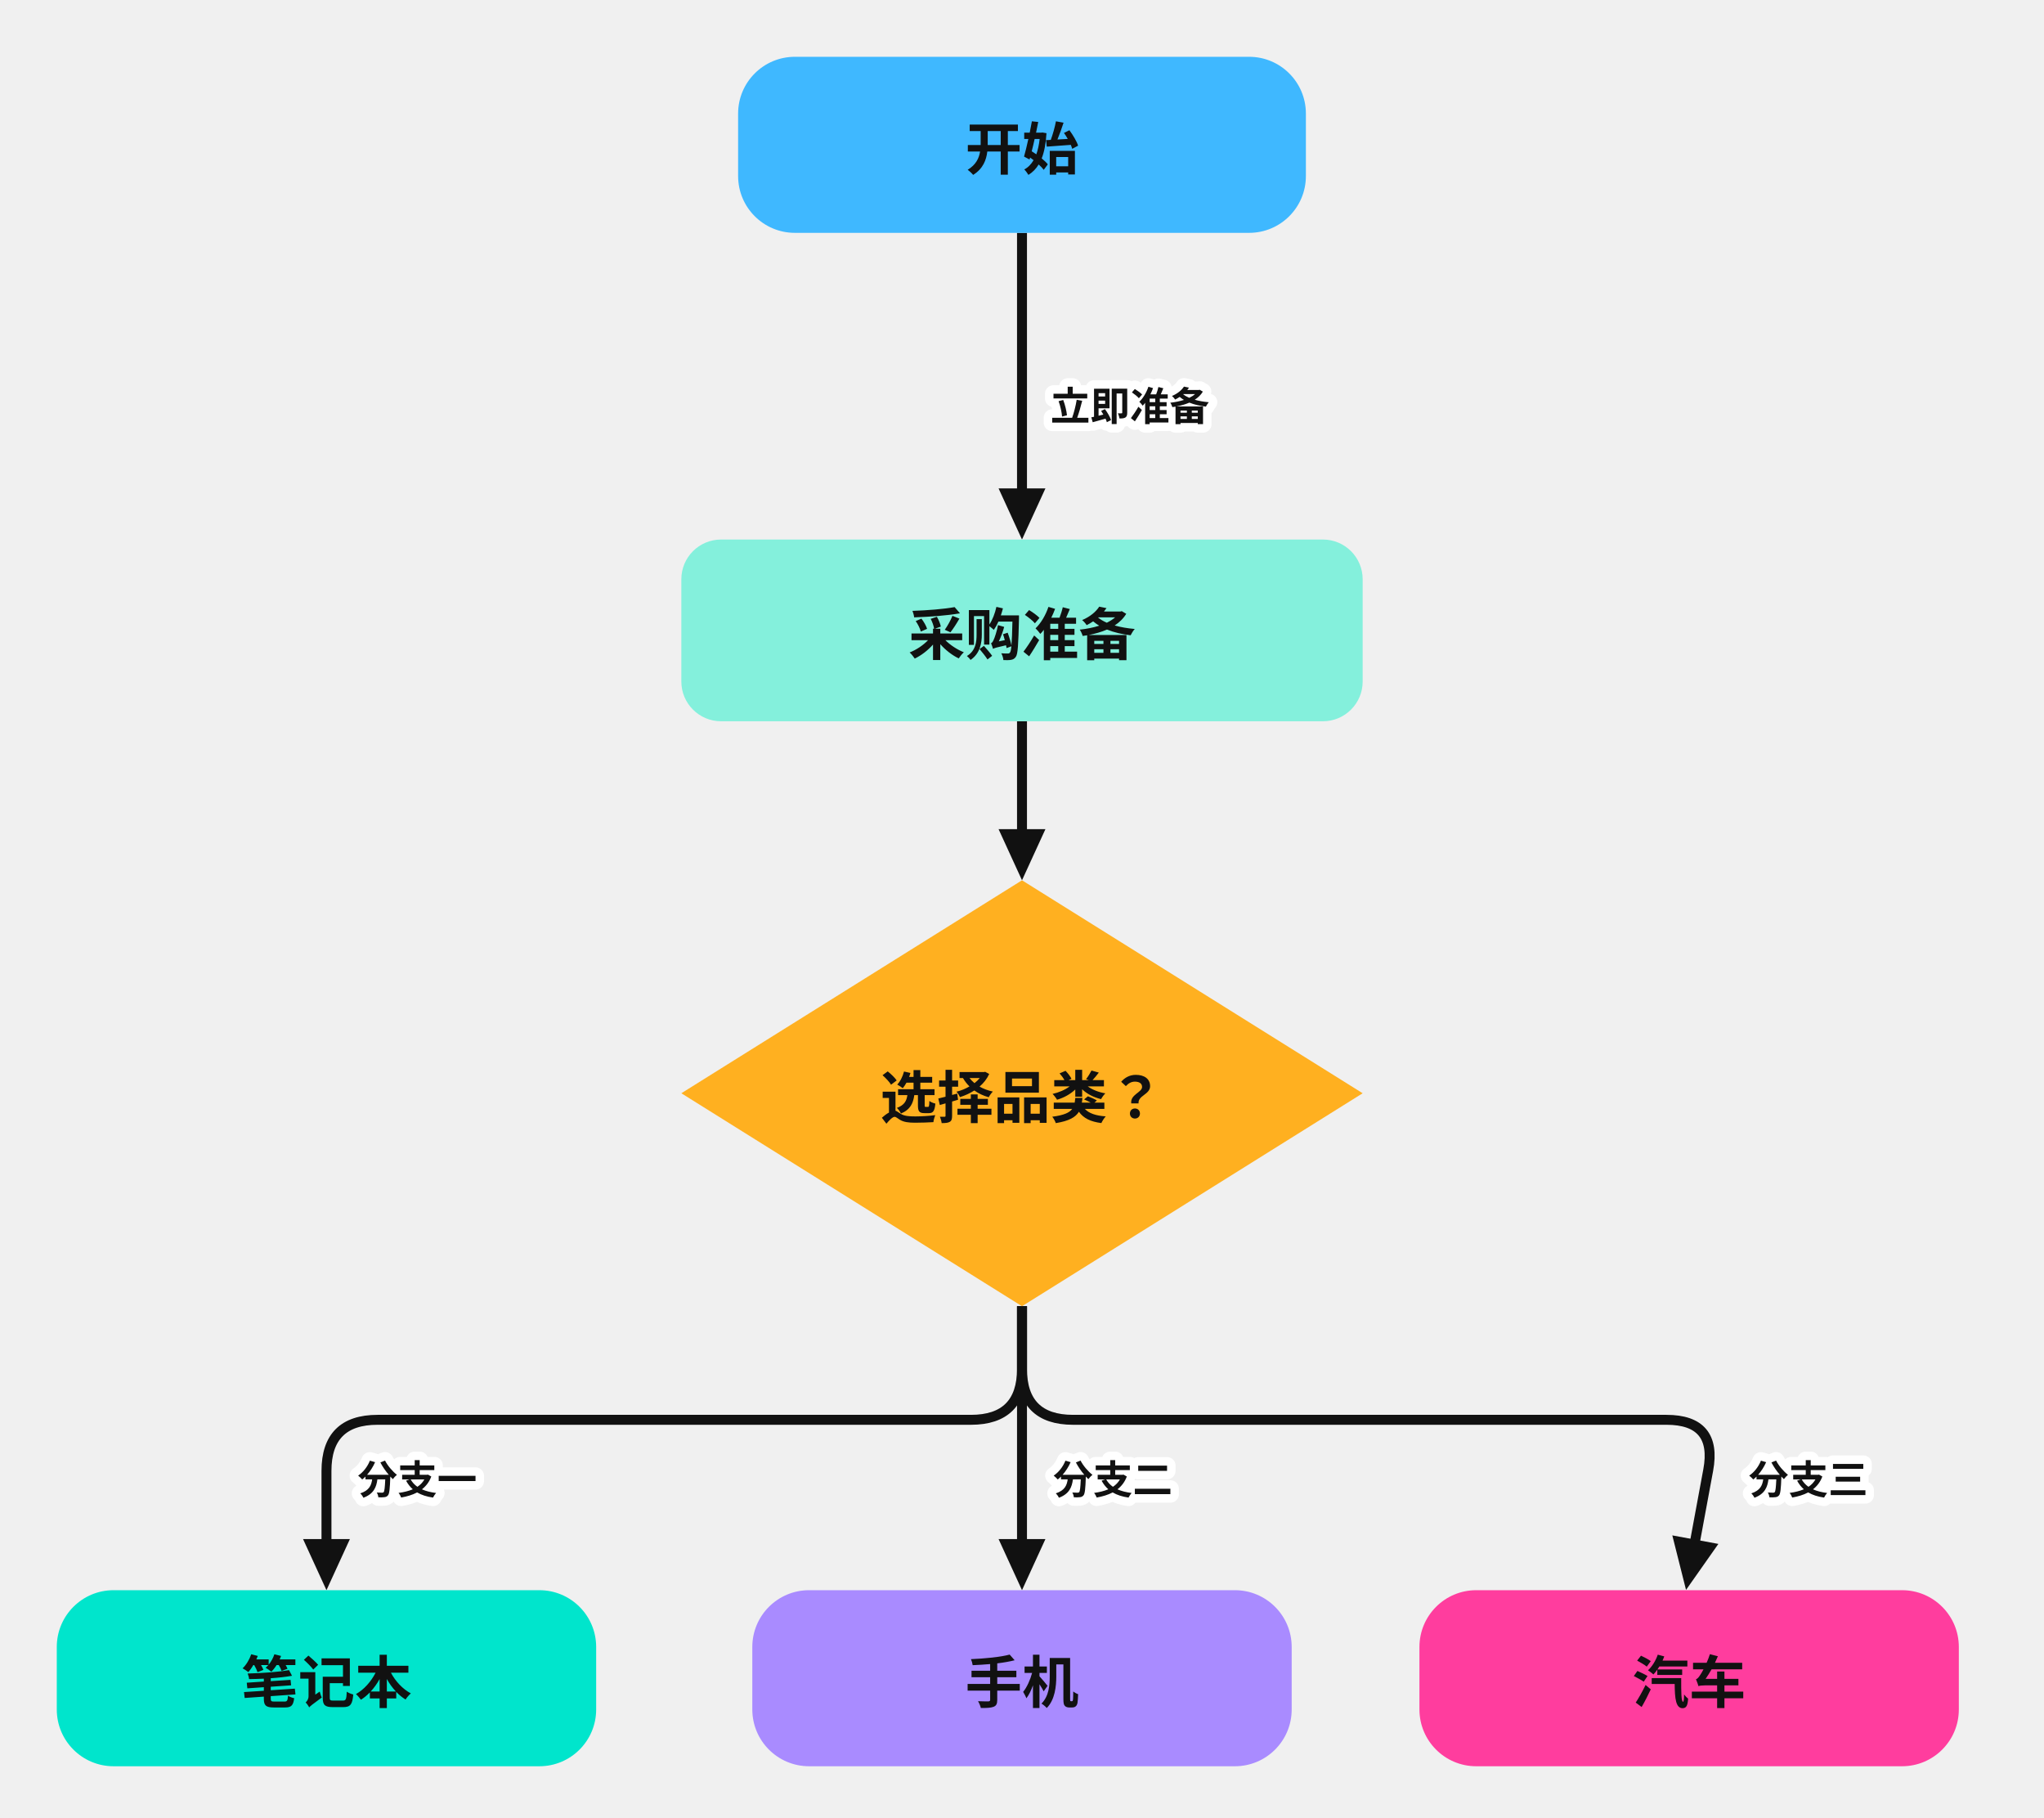
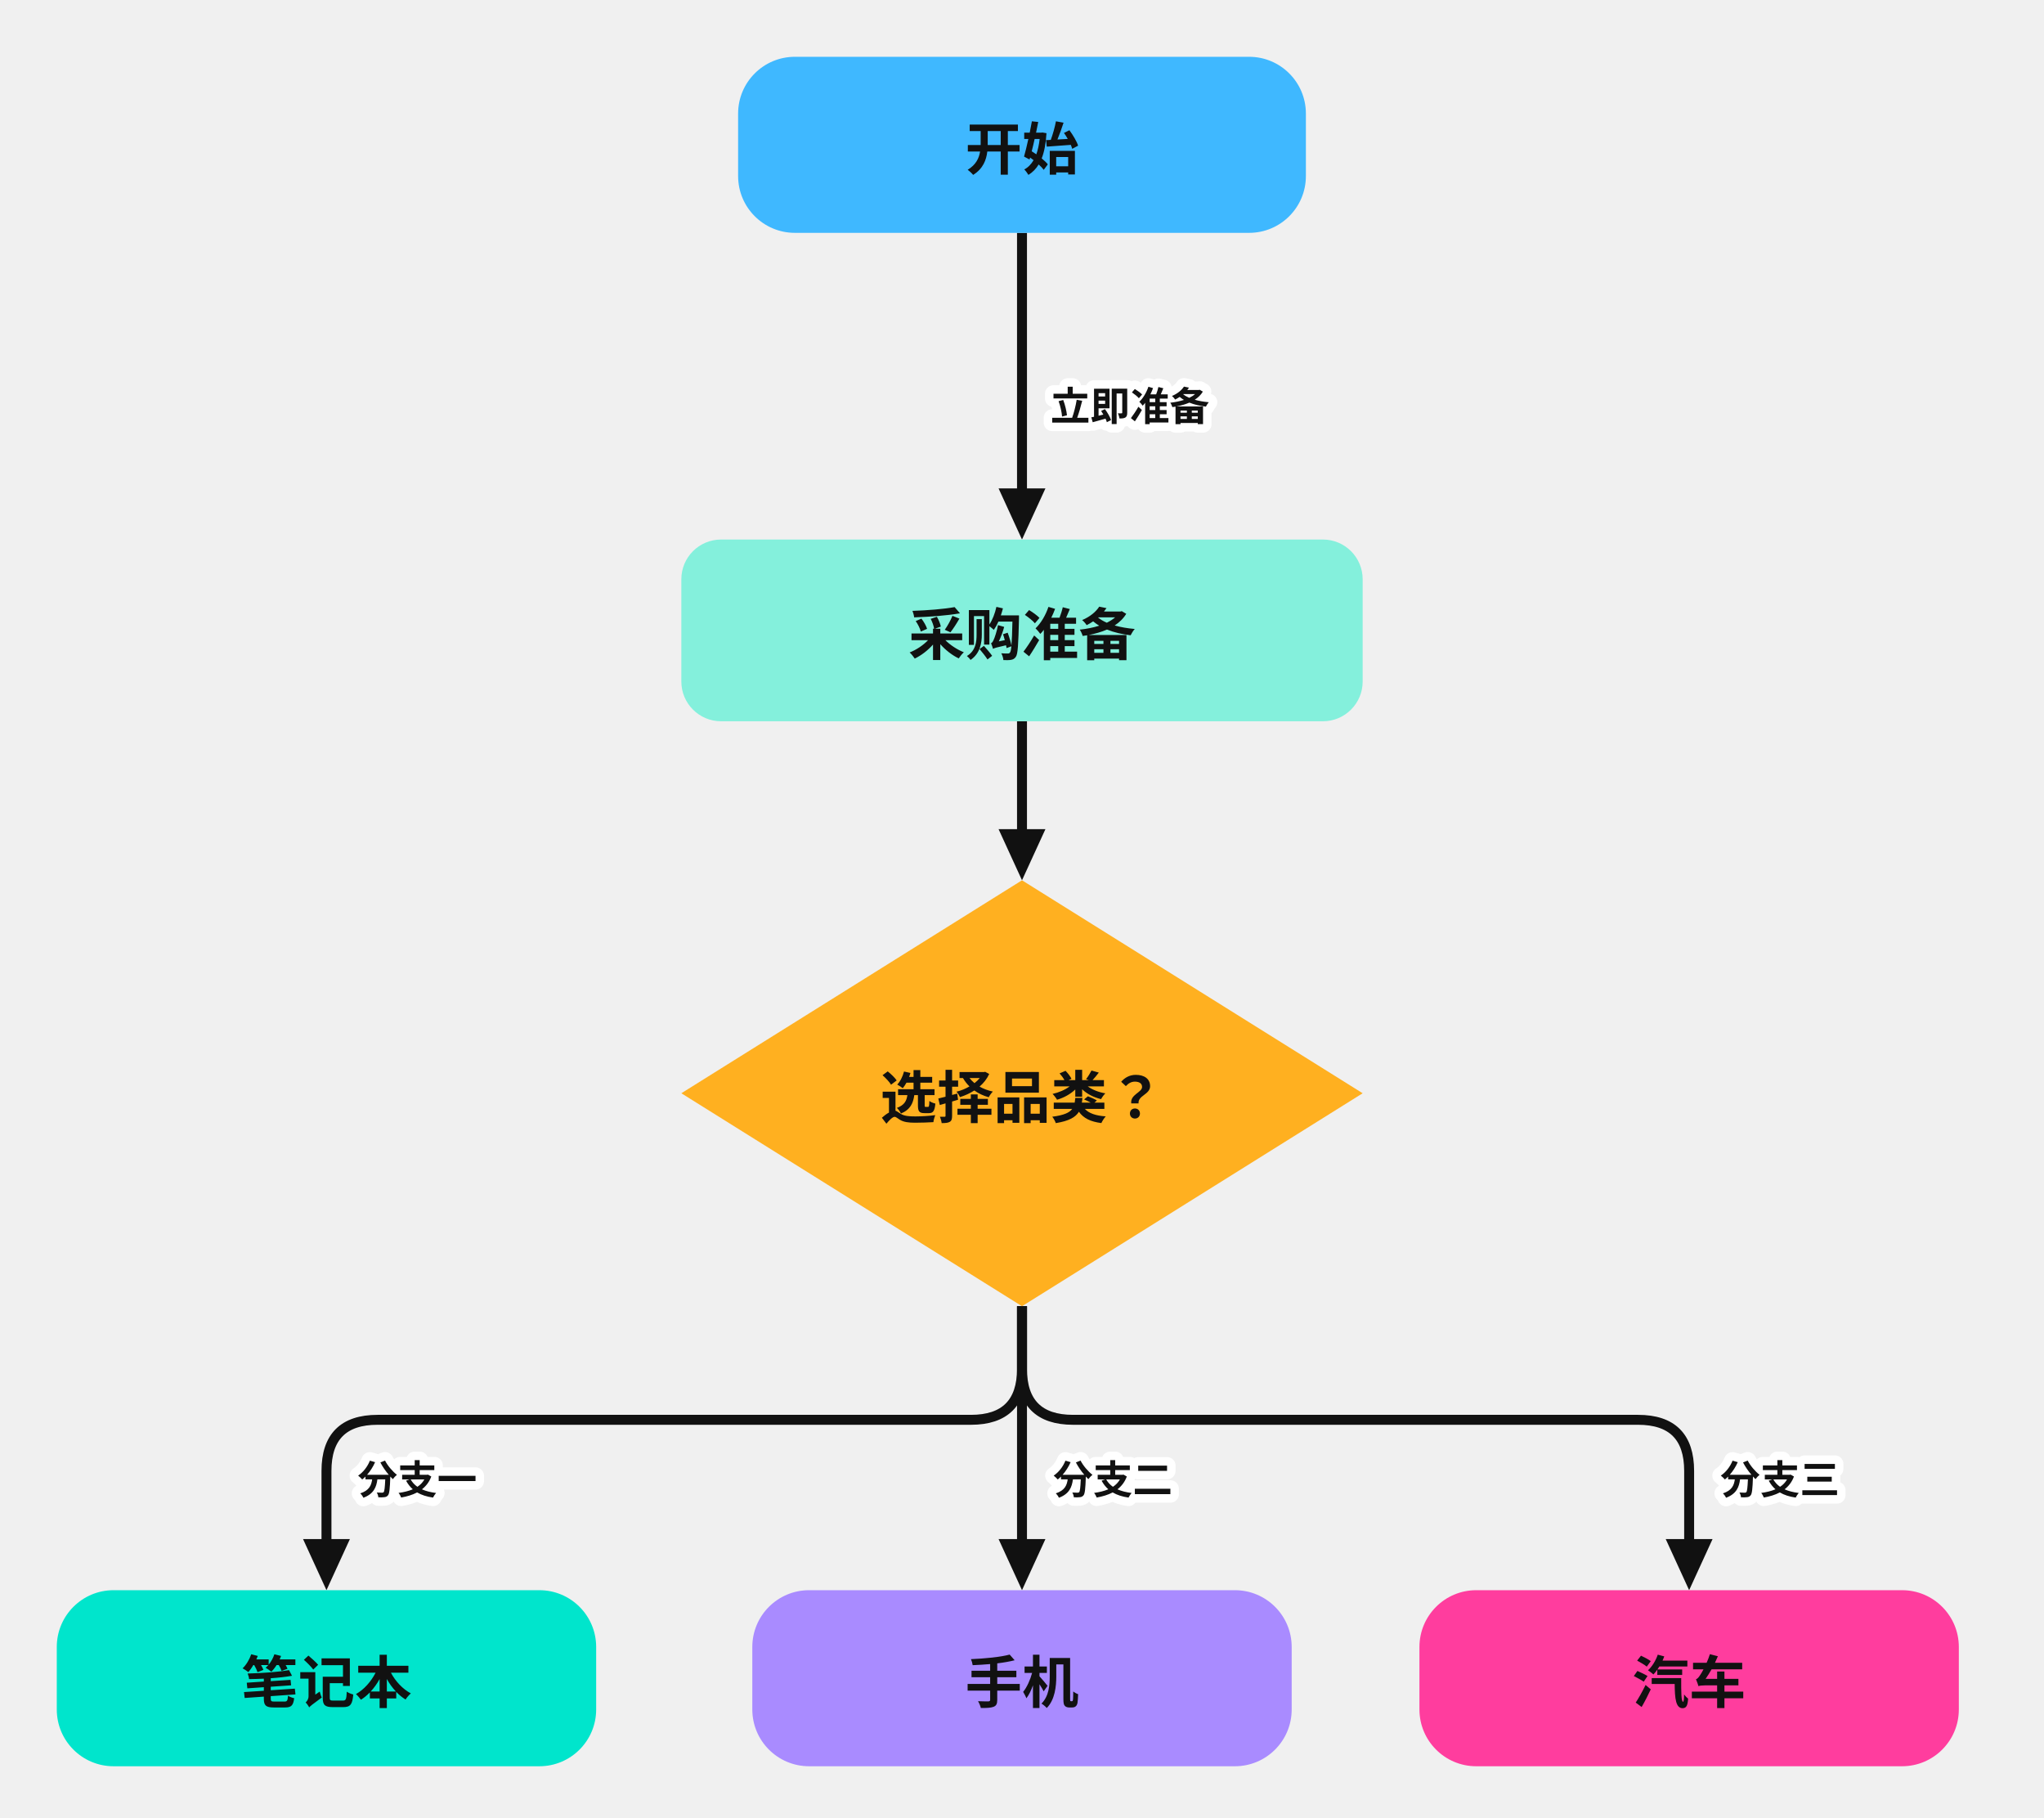
<svg xmlns="http://www.w3.org/2000/svg" viewBox="0 0 720 640" class="slide" role="img">
  <style>/* Diagram styles: white canvas, bright fills, bold labels, solid directional arrows. */
.slide { display: block; width: 100%; height: auto; background: #fff; font-family: "PingFang SC", -apple-system, BlinkMacSystemFont, "Helvetica Neue", "Microsoft YaHei", sans-serif; }
.slide text { dominant-baseline: central; text-anchor: middle; }
.slide-box-label { font-size: 20px; font-weight: 700; fill: #111; }
.slide-box--sm .slide-box-label { font-size: 9.5px; }
.slide-box-value { font-size: 13px; font-weight: 500; fill: #1d2125; }
/* 生命线脚注框（lifelines[].foot）：参与者盒子的视觉副本，装饰而非节点。类名全部独立于
   .slide-box/.slide-group/.slide-shape/.slide-arrow 两族，检查器选择器看不到它，因此不会触发
   文字溢出/框重叠/穿框等几何判定；填充与描边照搬主盒（在 diagram.js 里作为属性给出）。
   块内顺序即优先级：ER 单元格同时带 .slide-foot-member 与 .slide-foot-key/.slide-foot-type，
   三者都是「元素 + 类」，靠「来源顺序在后」让 key 加粗、type 右对齐（与主盒 ER 列同款）。 */
.slide-foot-label { font-size: 20px; font-weight: 700; fill: #111; }
.slide-foot--sm .slide-foot-label { font-size: 9.5px; }
.slide-foot-value { font-size: 13px; font-weight: 500; fill: #1d2125; }
.slide text.slide-foot-member { font-size: 13px; font-weight: 500; fill: #1d2125; text-anchor: start; }
.slide text.slide-foot-key { font-weight: 600; }
.slide text.slide-foot-type { fill: #5d6670; text-anchor: end; }
.slide-foot-divider { stroke: #111; stroke-width: 1.2; opacity: .25; }
.slide-foot-label.is-muted, .slide-foot-value.is-muted { fill: #5d6670; }
/* 类图分栏：成员行左对齐小字，分隔线为压暗细线 */
.slide text.slide-box-member { font-size: 13px; font-weight: 500; fill: #1d2125; text-anchor: start; }
/* ER 行三列：key 列加粗，type 列压暗并右对齐（与 member 同优先级、靠后出现以覆盖 text-anchor） */
.slide text.slide-box-key { font-weight: 600; }
.slide text.slide-box-type { fill: #5d6670; text-anchor: end; }
.slide-box-divider { stroke: #111; stroke-width: 1.2; opacity: .25; }
.slide-box-label.is-muted, .slide-box-value.is-muted { fill: #5d6670; }
/* 节点图标：与文字同墨色的线条图标，位于框顶，不占语义 */
.slide-icon { fill: none; stroke: #111; stroke-width: 1.8; stroke-linecap: round; stroke-linejoin: round; }
.slide-badge { font-size: 13px; font-weight: 800; }
.slide-group-title { font-size: 16px; font-weight: 700; fill: #111; }
/* 左对齐标题（group.titleAlign: 'left'）：用「元素 + 类」同优先级选择器压过 `.slide text` 的 text-anchor: middle */
.slide text.slide-group-title.is-left { text-anchor: start; }
.slide-arrow { fill: none; stroke: #111; stroke-width: 3.5; stroke-linejoin: round; }
.slide-arrow--sm { stroke-width: 1.6; }
.slide-arrow--blocked { stroke: #e0245e; stroke-dasharray: 9 7; }
/* 返回/响应（reply）用虚线：UML 交互图里同步调用是实线、返回是虚线；箭头形状（实心/开放）由 diagram.js 的 heads 决定。 */
.slide-arrow--reply { stroke-dasharray: 9 7; }
.slide-arrow-label { font-size: 14px; font-weight: 600; fill: #111; paint-order: stroke; stroke: #fff; stroke-width: 6px; stroke-linejoin: round; }
.slide-arrow-label--blocked { fill: #c41d4f; }
.slide-note { font-size: 13px; font-weight: 500; fill: #5d6670; }
.slide-note--warn { fill: #c41d4f; font-weight: 700; }
/* 泳道泳池：标题带与道间分隔线，弱化描边不抢流程 */
.slide-swimlane-title { font-size: 16px; font-weight: 700; fill: #111; }
.slide-swimlane-sep { fill: none; stroke: #1b1b1b; stroke-width: 1.2; opacity: .45; }
/* 生命线（时序风格）与结束短杠：压暗虚线，只做时间轴示意，不表示关系强度。 */
.slide-lifeline { fill: none; stroke: #111; stroke-width: 1.5; stroke-dasharray: 7 7; opacity: .35; }
.slide-lifeline-end { fill: none; stroke: #111; stroke-width: 1.5; opacity: .35; }
/* 激活条：生命线上的执行窄条，14 宽、以时间轴为中心；压暗填充让它读作「正在执行」而不是新节点。
   类名避开 .slide-shape/.slide-box/.slide-group/.slide-arrow，几何检查完全不看它。 */
.slide-activation { fill: #dde3e8; stroke: #111; stroke-width: 1.2; }
/* 交互片段框（Alt/Opt/Loop/Par）：白色半透明面板 + 左上角标签条 + 可选守卫/操作符文字。
   面板是片段底衬，排在生命线之前（见 diagram.js），消息线、生命线与激活条因此都画在它之上、
   一个像素都不会被它的白底洗淡；面板自身 92% 不透明度的描边仍足以让四条边框（含底边）清晰可辨。 */
.slide-fragment { fill: #fff; opacity: .92; stroke: #111; stroke-width: 1.5; }
/* fragments[].dashed: 虚线外框（次要/试探性的组合片段），仅换描边线型，不透明度与宽度不变 */
.slide-fragment.is-dashed { stroke-dasharray: 9 7; }
.slide-fragment-tab { fill: #eceff2; stroke: #111; stroke-width: 1.5; }
/* fragments[].sections 的分区虚线：标签条以下每段的段间分隔线，横向从外框内缘到内缘（x+1 → x+w−1） */
.slide-fragment-divider { fill: none; stroke: #111; stroke-width: 1.2; opacity: .5; stroke-dasharray: 6 5; }
/* 左对齐/右对齐文本：`.slide text` 的 text-anchor: middle 同优先级，必须用「元素 + 类」才覆盖得住 */
.slide text.slide-fragment-tab-text { font-size: 14px; font-weight: 700; fill: #111; text-anchor: start; }
.slide text.slide-fragment-guard { font-size: 14px; fill: #111; text-anchor: start; }
.slide text.slide-fragment-op { font-size: 14px; fill: #111; text-anchor: end; }
</style>
  <defs>
    <marker id="diagram-18-head-flow" viewBox="0 0 12 12" refX="8" refY="6" markerWidth="18" markerHeight="18" orient="auto" markerUnits="userSpaceOnUse">
      <path d="M 0 0.5 L 12 6 L 0 11.5 z" fill="#111" />
    </marker>
    <marker id="diagram-18-head-flow-sm" viewBox="0 0 12 12" refX="8" refY="6" markerWidth="9.9" markerHeight="9.9" orient="auto" markerUnits="userSpaceOnUse">
      <path d="M 0 0.5 L 12 6 L 0 11.5 z" fill="#111" />
    </marker>
    <marker id="diagram-18-head-async" viewBox="0 0 12 12" refX="8" refY="6" markerWidth="18" markerHeight="18" orient="auto" markerUnits="userSpaceOnUse">
      <path d="M 0.5 1 L 11.5 6 L 0.5 11" fill="none" stroke="#111" stroke-width="2" stroke-linejoin="round" stroke-linecap="round" />
    </marker>
    <marker id="diagram-18-head-async-sm" viewBox="0 0 12 12" refX="8" refY="6" markerWidth="9.9" markerHeight="9.9" orient="auto" markerUnits="userSpaceOnUse">
      <path d="M 0.5 1 L 11.5 6 L 0.5 11" fill="none" stroke="#111" stroke-width="2" stroke-linejoin="round" stroke-linecap="round" />
    </marker>
    <marker id="diagram-18-head-reply" viewBox="0 0 12 12" refX="8" refY="6" markerWidth="18" markerHeight="18" orient="auto" markerUnits="userSpaceOnUse">
      <path d="M 0.5 1 L 11.5 6 L 0.5 11" fill="none" stroke="#111" stroke-width="2" stroke-linejoin="round" stroke-linecap="round" />
    </marker>
    <marker id="diagram-18-head-reply-sm" viewBox="0 0 12 12" refX="8" refY="6" markerWidth="9.9" markerHeight="9.9" orient="auto" markerUnits="userSpaceOnUse">
      <path d="M 0.5 1 L 11.5 6 L 0.5 11" fill="none" stroke="#111" stroke-width="2" stroke-linejoin="round" stroke-linecap="round" />
    </marker>
    <marker id="diagram-18-head-blocked" viewBox="0 0 12 12" refX="8" refY="6" markerWidth="18" markerHeight="18" orient="auto" markerUnits="userSpaceOnUse">
      <path d="M 0 0.5 L 12 6 L 0 11.5 z" fill="#e0245e" />
    </marker>
    <marker id="diagram-18-head-blocked-sm" viewBox="0 0 12 12" refX="8" refY="6" markerWidth="9.9" markerHeight="9.9" orient="auto" markerUnits="userSpaceOnUse">
      <path d="M 0 0.5 L 12 6 L 0 11.5 z" fill="#e0245e" />
    </marker>
    <marker id="diagram-18-head-many" viewBox="0 0 12 12" refX="8" refY="6" markerWidth="18" markerHeight="18" orient="auto" markerUnits="userSpaceOnUse">
      <path d="M 8 6 L 12 1.8 M 8 6 L 12 6 M 8 6 L 12 10.2" fill="none" stroke="#111" stroke-width="1.7" stroke-linecap="round" />
    </marker>
    <marker id="diagram-18-head-many-sm" viewBox="0 0 12 12" refX="8" refY="6" markerWidth="9.9" markerHeight="9.9" orient="auto" markerUnits="userSpaceOnUse">
      <path d="M 8 6 L 12 1.8 M 8 6 L 12 6 M 8 6 L 12 10.2" fill="none" stroke="#111" stroke-width="1.7" stroke-linecap="round" />
    </marker>
    <marker id="diagram-18-head-one" viewBox="0 0 12 12" refX="11" refY="6" markerWidth="18" markerHeight="18" orient="auto" markerUnits="userSpaceOnUse">
      <path d="M 11 0.8 L 11 11.2" fill="none" stroke="#111" stroke-width="2.4" />
    </marker>
    <marker id="diagram-18-head-one-sm" viewBox="0 0 12 12" refX="11" refY="6" markerWidth="9.9" markerHeight="9.9" orient="auto" markerUnits="userSpaceOnUse">
      <path d="M 11 0.8 L 11 11.2" fill="none" stroke="#111" stroke-width="2.4" />
    </marker>
    <marker id="diagram-18-start-compose" viewBox="0 0 12 12" refX="0" refY="6" markerWidth="18" markerHeight="18" orient="auto" markerUnits="userSpaceOnUse">
      <path d="M 6 0.9 L 11.1 6 L 6 11.1 L 0.9 6 Z" fill="#111" stroke="none" stroke-width="1.4" />
    </marker>
    <marker id="diagram-18-start-compose-sm" viewBox="0 0 12 12" refX="0" refY="6" markerWidth="9.9" markerHeight="9.9" orient="auto" markerUnits="userSpaceOnUse">
      <path d="M 6 0.9 L 11.1 6 L 6 11.1 L 0.9 6 Z" fill="#111" stroke="none" stroke-width="1.4" />
    </marker>
    <marker id="diagram-18-start-aggregate" viewBox="0 0 12 12" refX="0" refY="6" markerWidth="18" markerHeight="18" orient="auto" markerUnits="userSpaceOnUse">
      <path d="M 6 0.9 L 11.1 6 L 6 11.1 L 0.9 6 Z" fill="#fff" stroke="#111" stroke-width="1.4" />
    </marker>
    <marker id="diagram-18-start-aggregate-sm" viewBox="0 0 12 12" refX="0" refY="6" markerWidth="9.9" markerHeight="9.9" orient="auto" markerUnits="userSpaceOnUse">
      <path d="M 6 0.9 L 11.1 6 L 6 11.1 L 0.9 6 Z" fill="#fff" stroke="#111" stroke-width="1.4" />
    </marker>
    <marker id="diagram-18-start-one" viewBox="0 0 12 12" refX="0" refY="6" markerWidth="18" markerHeight="18" orient="auto" markerUnits="userSpaceOnUse">
      <path d="M 0.8 0.8 L 0.8 11.2" fill="none" stroke="#111" stroke-width="2.4" />
    </marker>
    <marker id="diagram-18-start-one-sm" viewBox="0 0 12 12" refX="0" refY="6" markerWidth="9.9" markerHeight="9.9" orient="auto" markerUnits="userSpaceOnUse">
      <path d="M 0.8 0.8 L 0.8 11.2" fill="none" stroke="#111" stroke-width="2.4" />
    </marker>
    <marker id="diagram-18-start-many" viewBox="0 0 12 12" refX="0" refY="6" markerWidth="18" markerHeight="18" orient="auto" markerUnits="userSpaceOnUse">
      <path d="M 11.2 6 L 0.8 1.8 M 11.2 6 L 0.8 6 M 11.2 6 L 0.8 10.2" fill="none" stroke="#111" stroke-width="1.7" stroke-linecap="round" />
    </marker>
    <marker id="diagram-18-start-many-sm" viewBox="0 0 12 12" refX="0" refY="6" markerWidth="9.9" markerHeight="9.9" orient="auto" markerUnits="userSpaceOnUse">
      <path d="M 11.2 6 L 0.8 1.8 M 11.2 6 L 0.8 6 M 11.2 6 L 0.8 10.2" fill="none" stroke="#111" stroke-width="1.7" stroke-linecap="round" />
    </marker>
    <filter id="diagram-18-shadow" x="-20%" y="-20%" width="140%" height="140%">
      <feDropShadow dx="0" dy="2" stdDeviation="5" flood-color="#000" flood-opacity=".12" />
    </filter>
  </defs>
  <g class="slide-lifelines" />
  <g class="slide-arrows">
    <path d="M 360 82 L 360 184" class="slide-arrow slide-arrow--flow" marker-end="url(#diagram-18-head-flow)" />
    <path d="M 360 254 L 360 304" class="slide-arrow slide-arrow--flow" marker-end="url(#diagram-18-head-flow)" />
    <path d="M 360 460 L 360 482 Q 360 500 342 500 L 133 500 Q 115 500 115 518 L 115 554" class="slide-arrow slide-arrow--flow" marker-end="url(#diagram-18-head-flow)" />
    <path d="M 360 460 L 360 554" class="slide-arrow slide-arrow--flow" marker-end="url(#diagram-18-head-flow)" />
-     <path d="M 360 460 L 360 482 Q 360 500 378 500 L 587 500 Q 605 500 601.722 517.699 L 595 554" class="slide-arrow slide-arrow--flow" marker-end="url(#diagram-18-head-flow)" />
+     <path d="M 360 460 L 360 482 Q 360 500 378 500 L 577 500 Q 595 500 595 518 L 595 554" class="slide-arrow slide-arrow--flow" marker-end="url(#diagram-18-head-flow)" />
  </g>
  <g class="slide-boxes">
    <g class="slide-box" data-id="begin" data-shape="rect">
      <rect x="260" y="20" width="200" height="62" rx="20" class="slide-shape" fill="#3fb8ff" stroke="none" stroke-width="3" />
      <text x="360" y="51" class="slide-box-label">
        <tspan x="360" dy="0em">开始</tspan>
      </text>
    </g>
    <g class="slide-box" data-id="prepare" data-shape="rect">
      <rect x="240" y="190" width="240" height="64" rx="14" class="slide-shape" fill="#84f0dc" stroke="none" stroke-width="3" />
      <text x="360" y="222" class="slide-box-label">
        <tspan x="360" dy="0em">采购准备</tspan>
      </text>
    </g>
    <g class="slide-box" data-id="choose" data-shape="diamond">
      <path d="M 360 310 L 480 385 L 360 460 L 240 385 Z" stroke-linejoin="round" class="slide-shape" fill="#ffb020" stroke="none" stroke-width="3" />
      <text x="360" y="385" class="slide-box-label">
        <tspan x="360" dy="0em">选择品类？</tspan>
      </text>
    </g>
    <g class="slide-box" data-id="laptop" data-shape="rect">
      <rect x="20" y="560" width="190" height="62" rx="20" class="slide-shape" fill="#00e5cc" stroke="none" stroke-width="3" />
      <text x="115" y="591" class="slide-box-label">
        <tspan x="115" dy="0em">笔记本</tspan>
      </text>
    </g>
    <g class="slide-box" data-id="phone" data-shape="rect">
      <rect x="265" y="560" width="190" height="62" rx="20" class="slide-shape" fill="#a98bff" stroke="none" stroke-width="3" />
      <text x="360" y="591" class="slide-box-label">
        <tspan x="360" dy="0em">手机</tspan>
      </text>
    </g>
    <g class="slide-box" data-id="car" data-shape="rect">
      <rect x="500" y="560" width="190" height="62" rx="20" class="slide-shape" fill="#ff3d9e" stroke="none" stroke-width="3" />
      <text x="595" y="591" class="slide-box-label">
        <tspan x="595" dy="0em">汽车</tspan>
      </text>
    </g>
  </g>
  <g class="slide-arrow-labels">
    <text x="398" y="142" class="slide-arrow-label slide-arrow-label--flow">
      <tspan x="398" dy="0em">立即准备</tspan>
    </text>
    <text x="147" y="520" class="slide-arrow-label slide-arrow-label--flow">
      <tspan x="147" dy="0em">分支一</tspan>
    </text>
    <text x="392" y="520" class="slide-arrow-label slide-arrow-label--flow">
      <tspan x="392" dy="0em">分支二</tspan>
    </text>
-     <text x="637" y="520" class="slide-arrow-label slide-arrow-label--flow">
-       <tspan x="637" dy="0em">分支三</tspan>
+     <text x="627" y="520" class="slide-arrow-label slide-arrow-label--flow">
+       <tspan x="627" dy="0em">分支三</tspan>
    </text>
  </g>
</svg>
